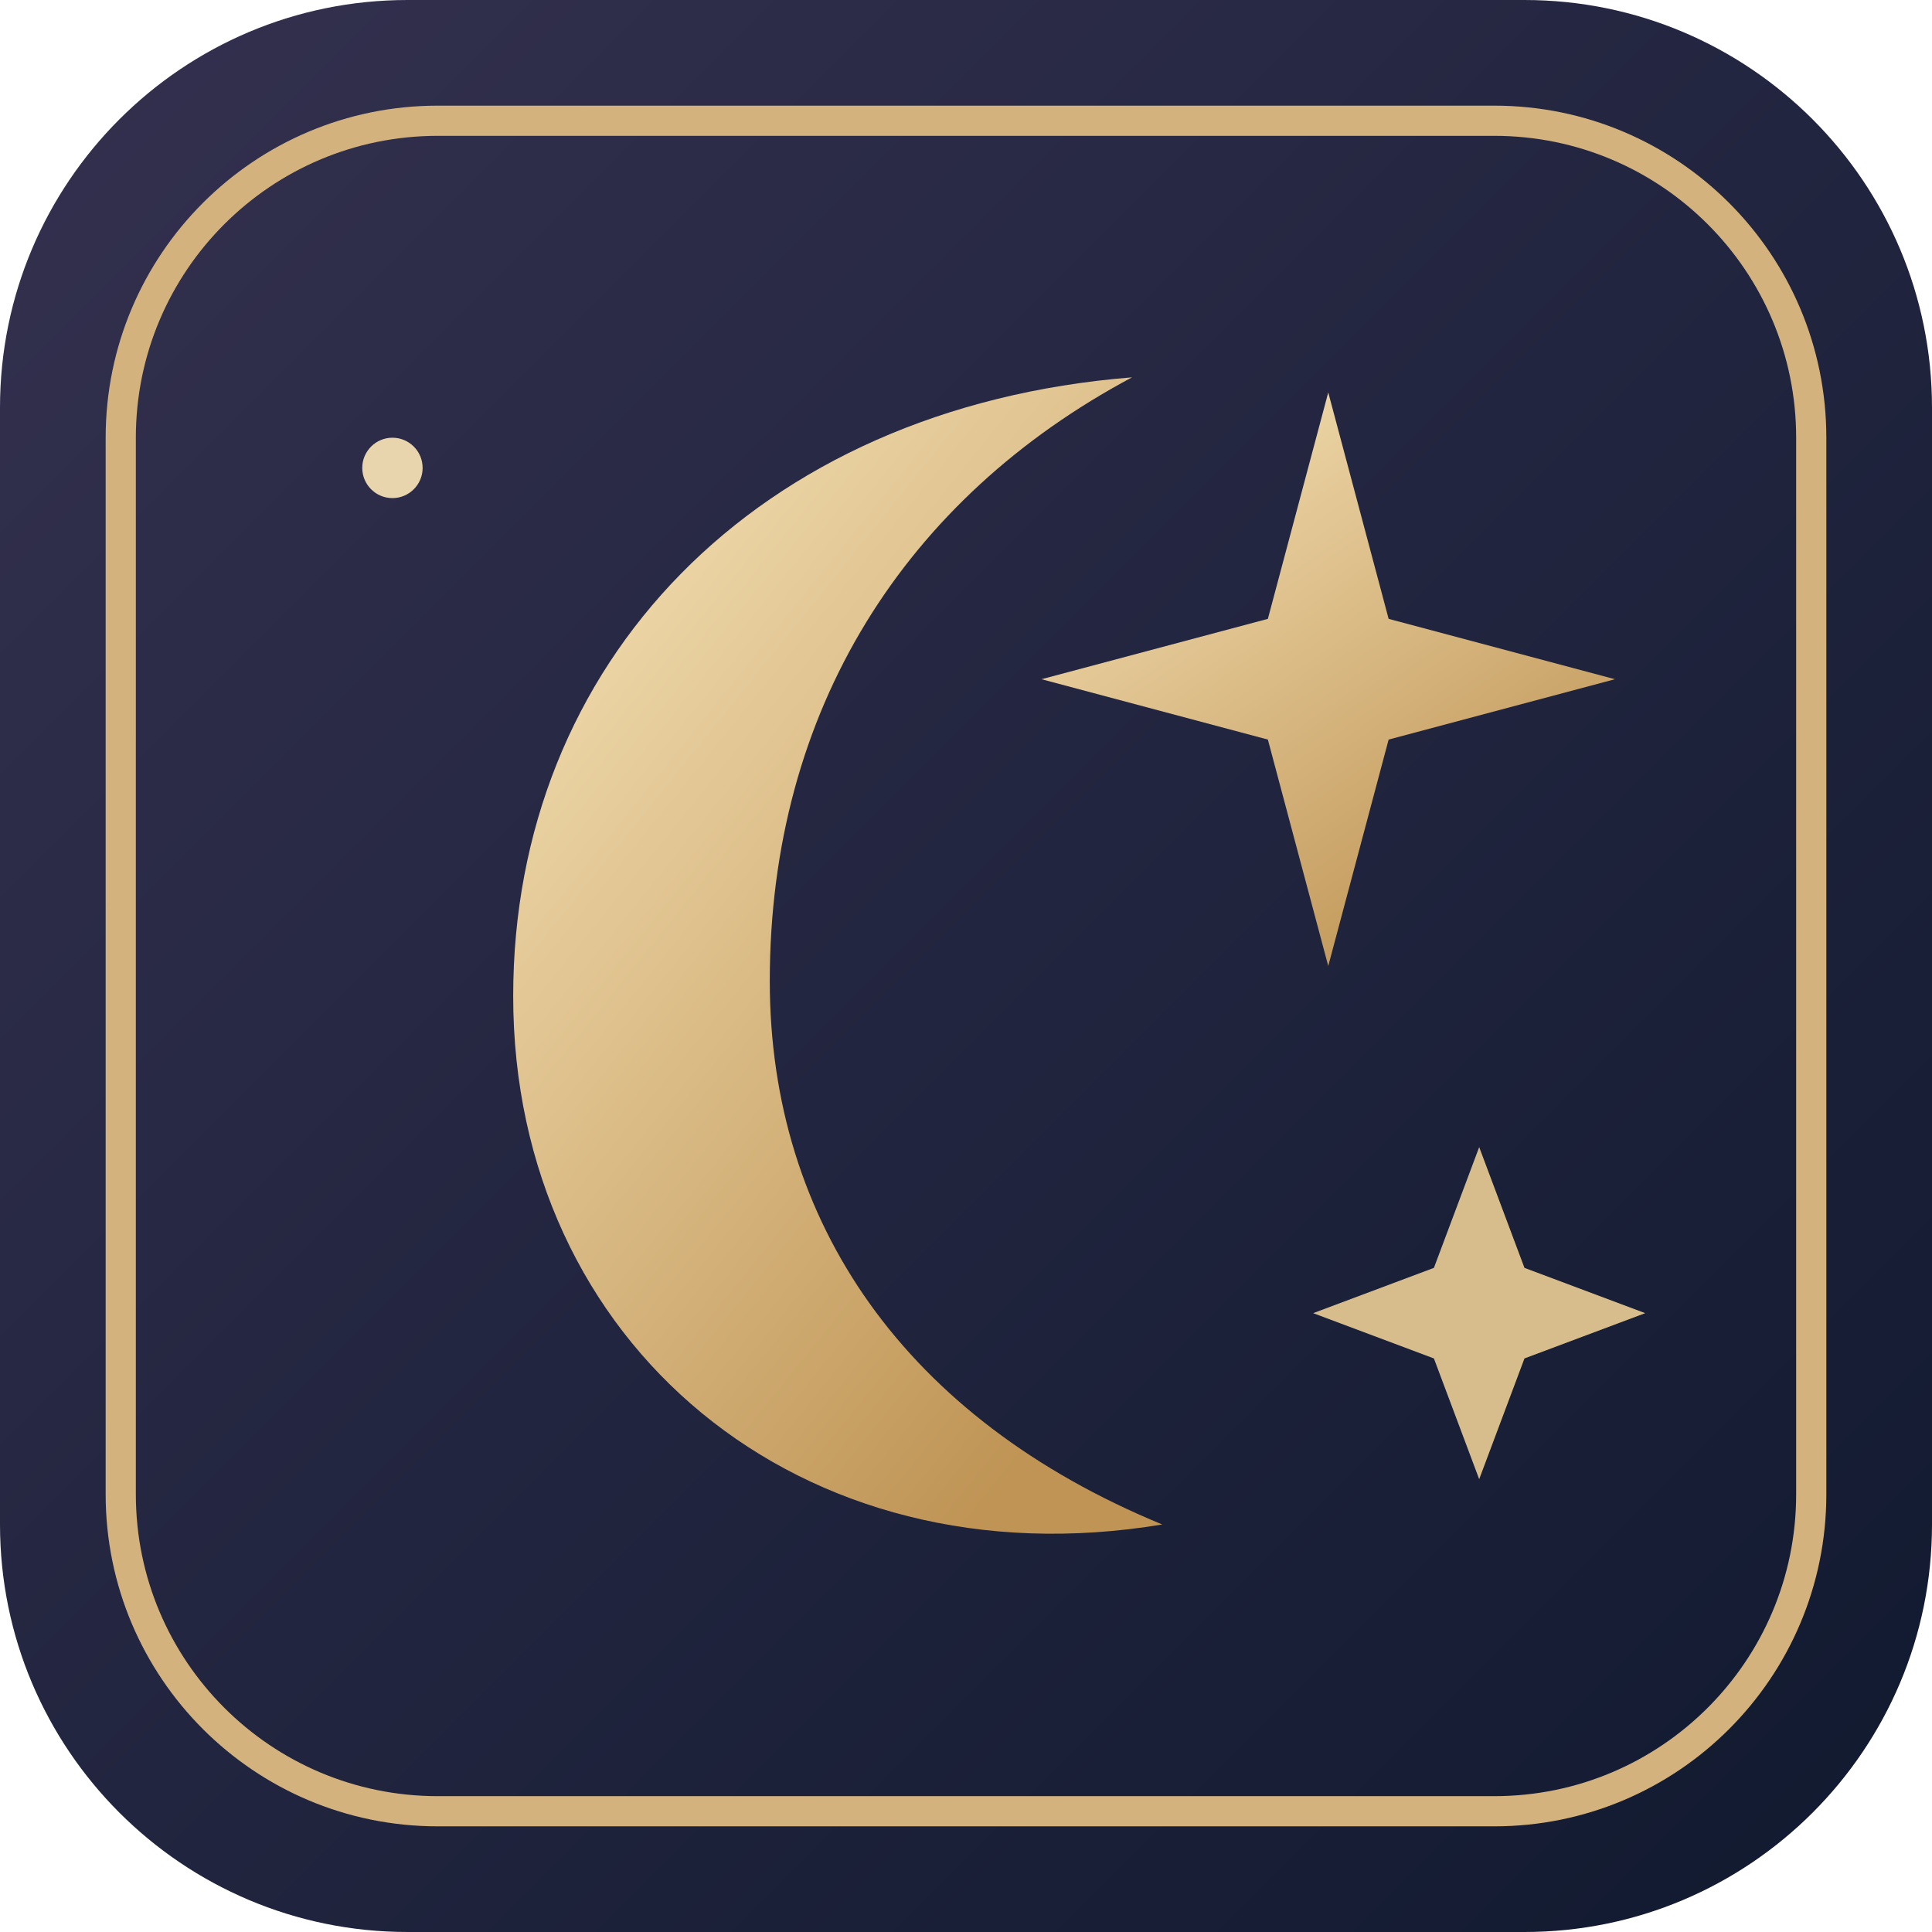
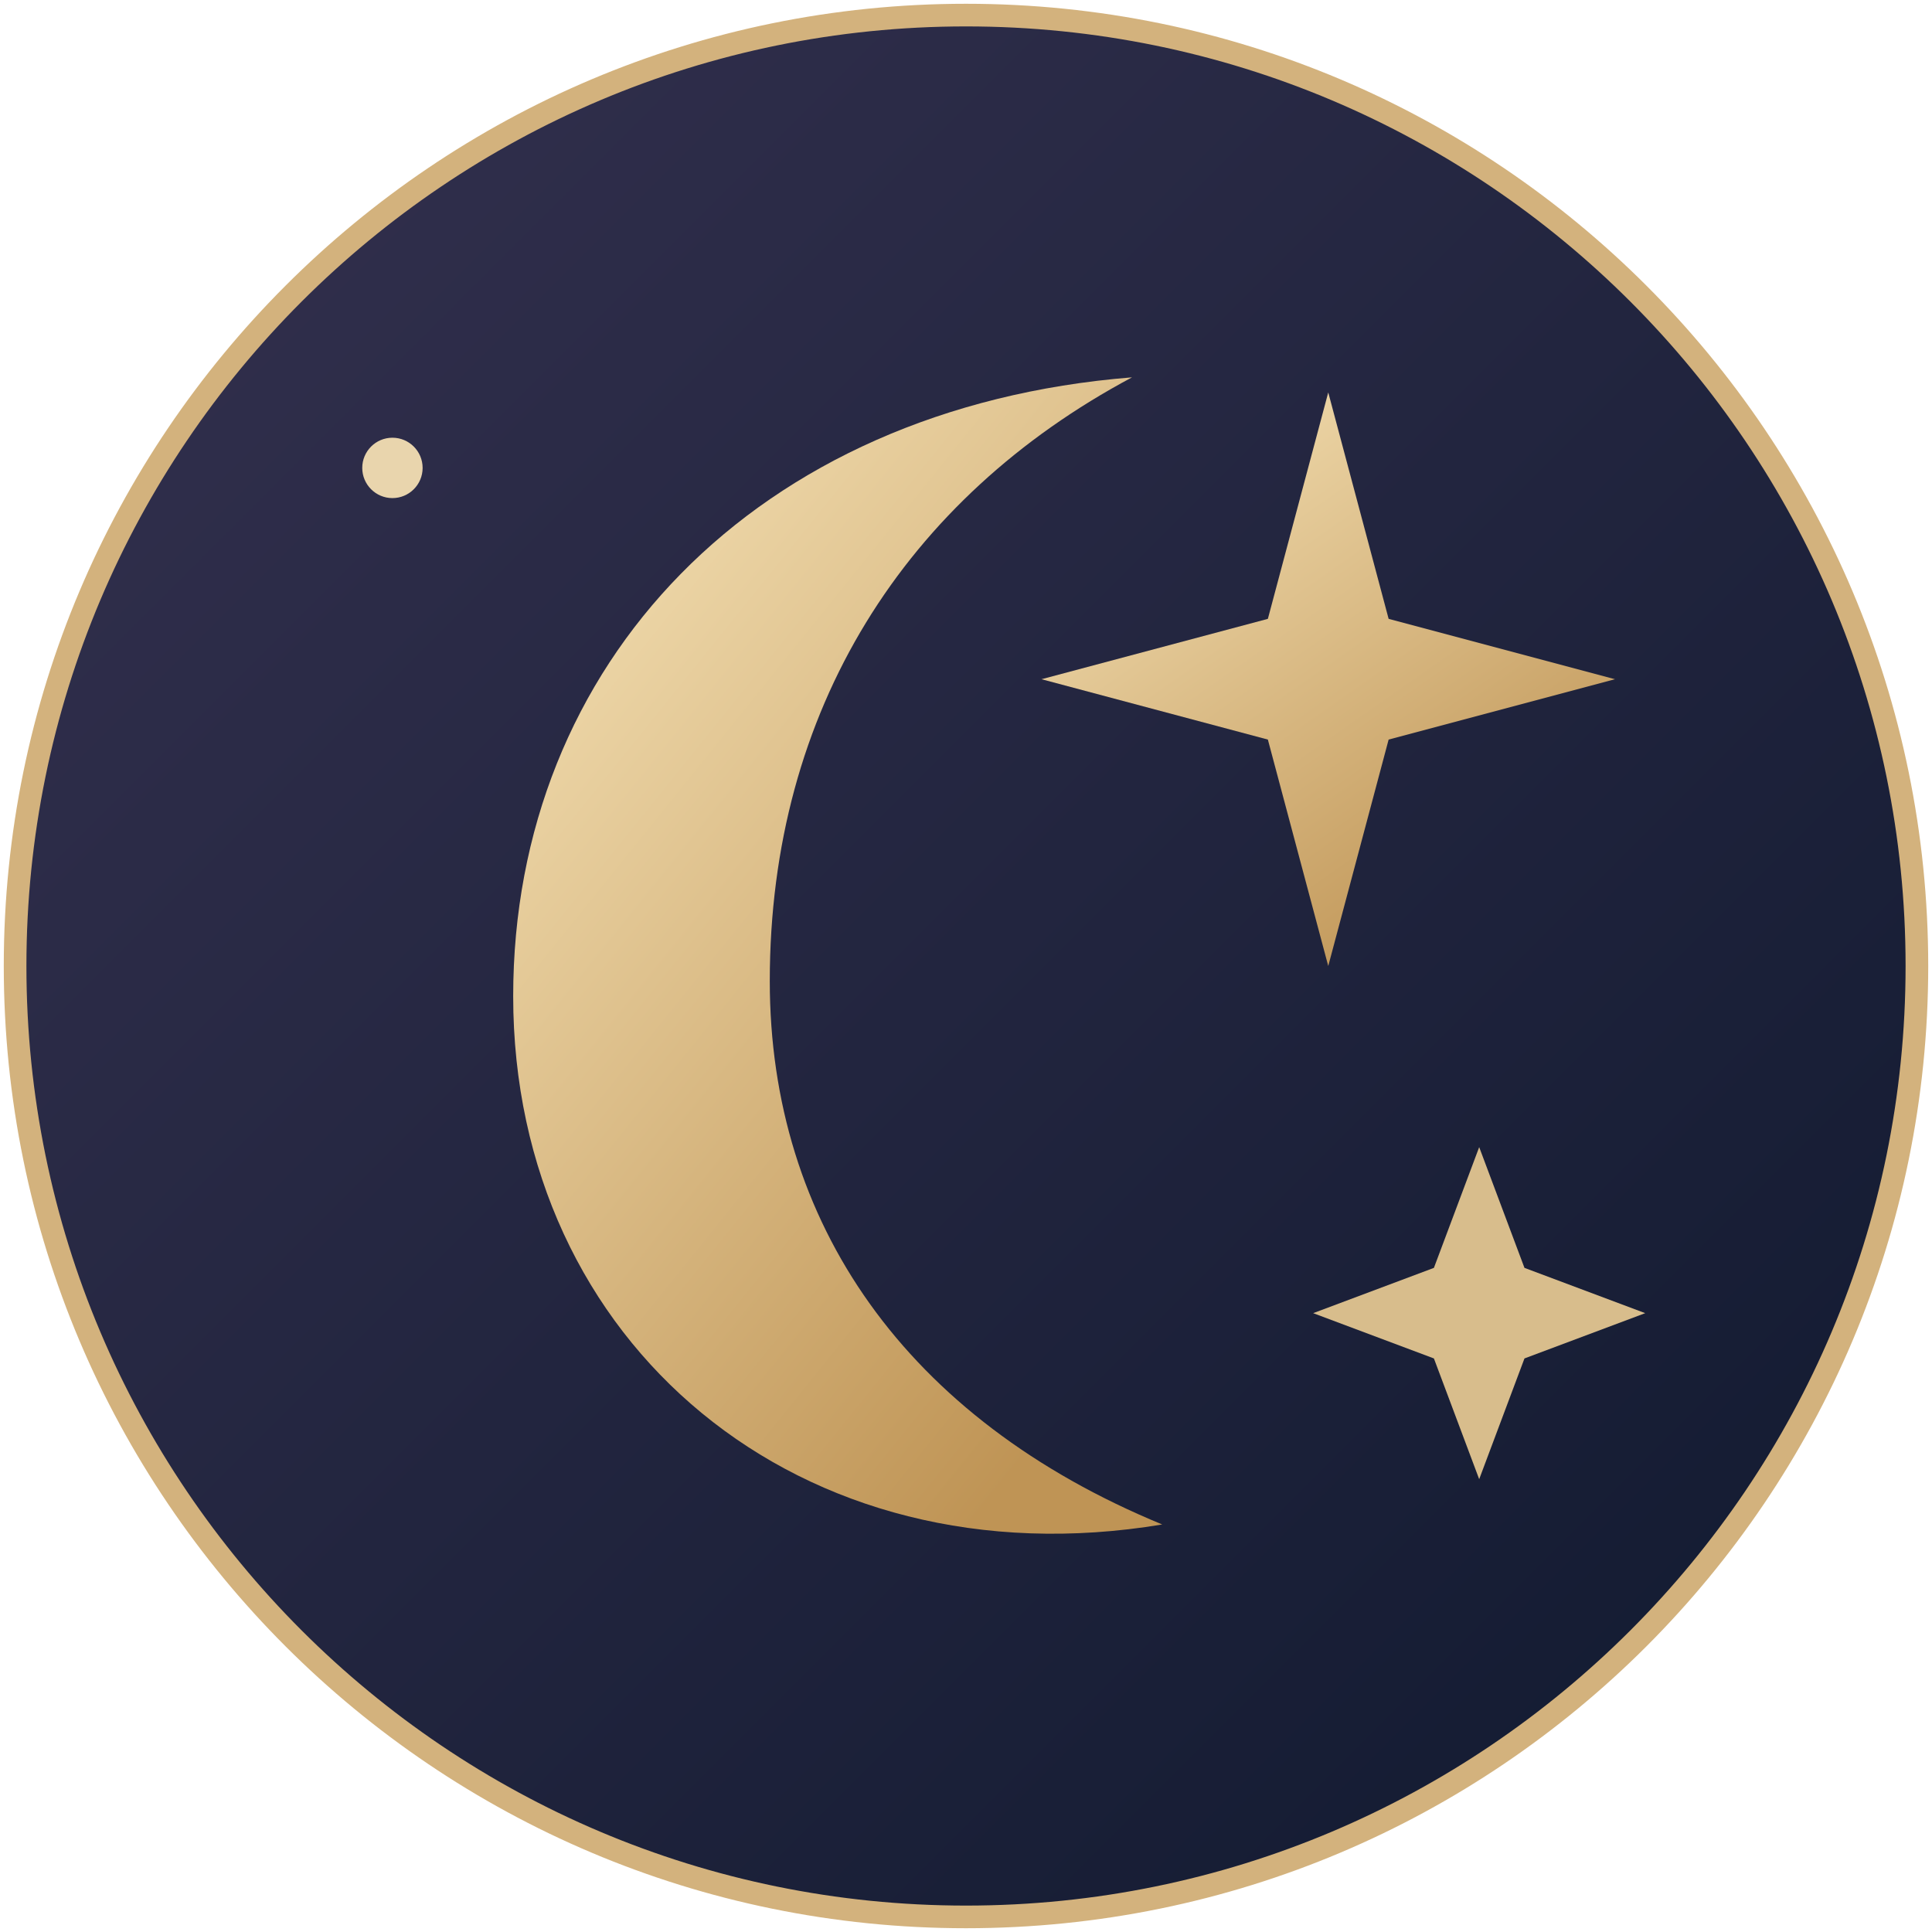
<svg xmlns="http://www.w3.org/2000/svg" width="128" height="128" viewBox="0 0 128 128">
  <defs>
    <linearGradient id="night" x2="1" y2="1">
      <stop stop-color="#34314f" />
      <stop offset="1" stop-color="#10192f" />
    </linearGradient>
    <linearGradient id="gold" x2=".7" y2="1">
      <stop stop-color="#f8e6bb" />
      <stop offset="1" stop-color="#bf9455" />
    </linearGradient>
  </defs>
-   <rect width="128" height="128" rx="27" fill="url(#night)" />
-   <rect x="8" y="8" width="112" height="112" rx="21" fill="none" stroke="#d3b27d" stroke-width="2" />
+   <circle cx="64" cy="64" r="63" fill="url(#night)" stroke="#d3b27d" stroke-width="1.5" />
  <path d="M75 25C50 27 34 44 34 66C34 89 53 105 77 101C60 94 51 81 51 65C51 47 60 33 75 25Z" fill="url(#gold)" />
  <path d="M88 26L92 41L107 45L92 49L88 64L84 49L69 45L84 41Z" fill="url(#gold)" />
  <path d="M98 76L101 84L109 87L101 90L98 98L95 90L87 87L95 84Z" fill="#d8bd8c" />
  <circle cx="26" cy="31" r="2" fill="#e9d5ad" />
</svg>
